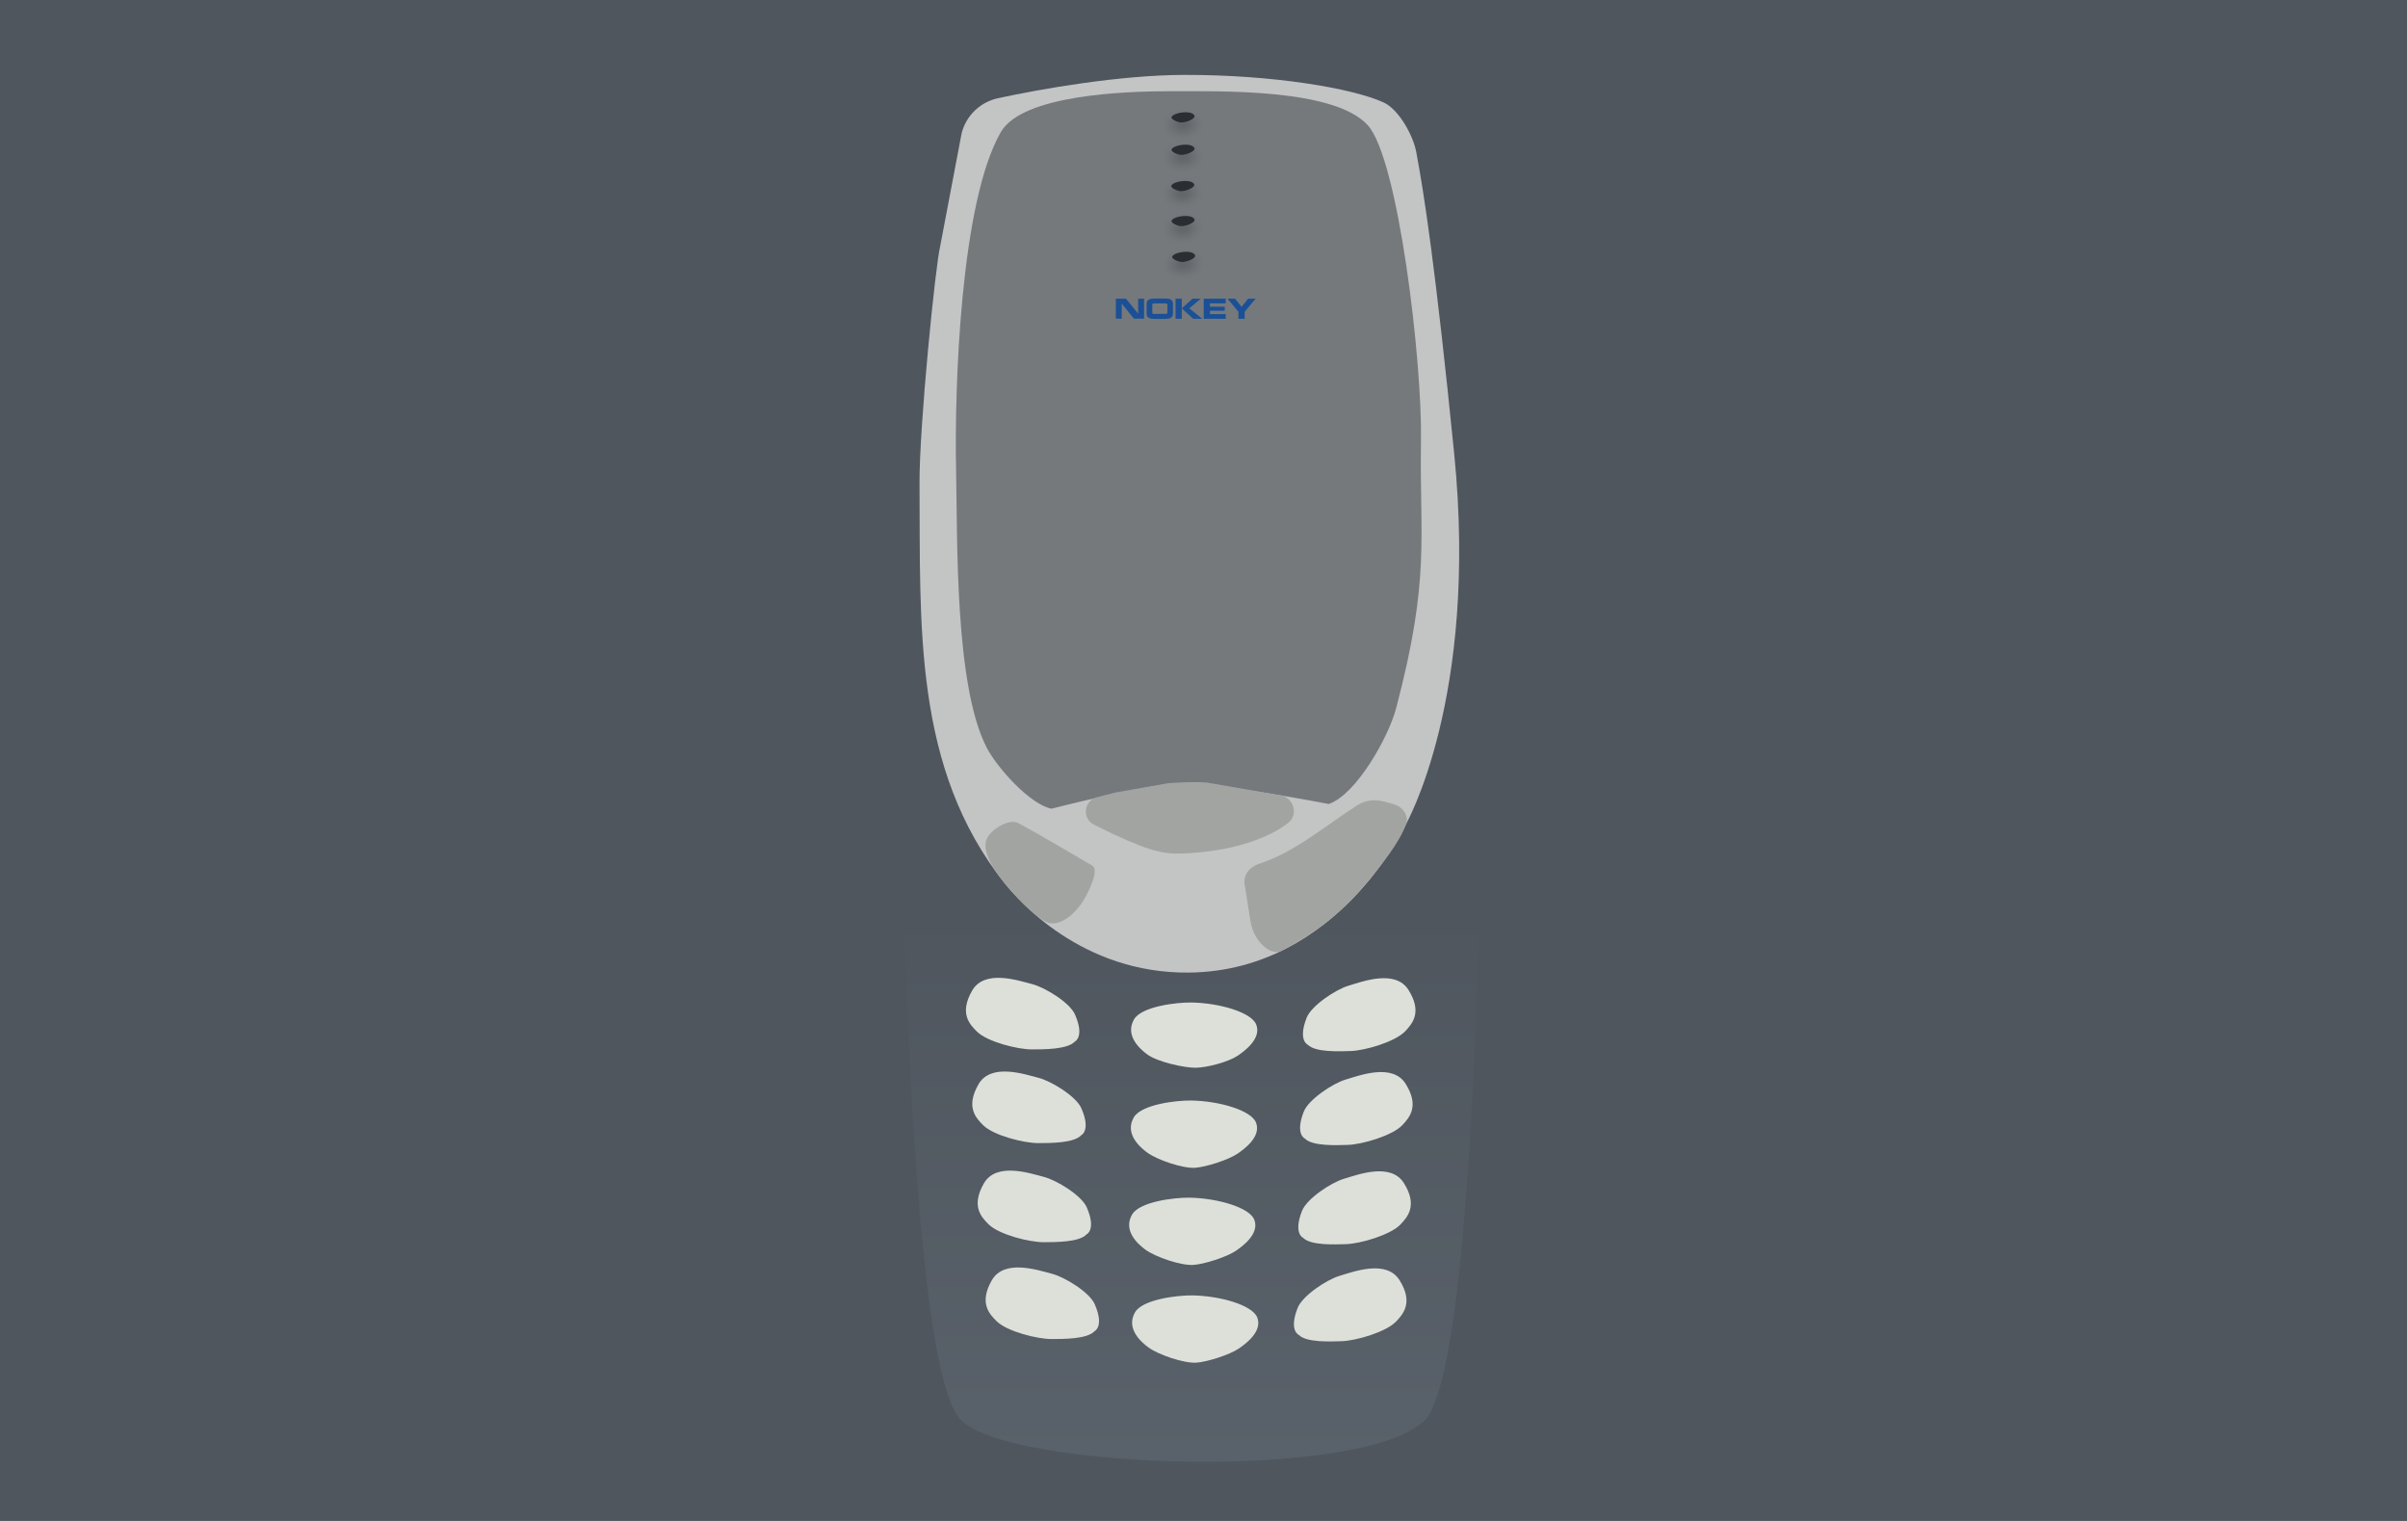
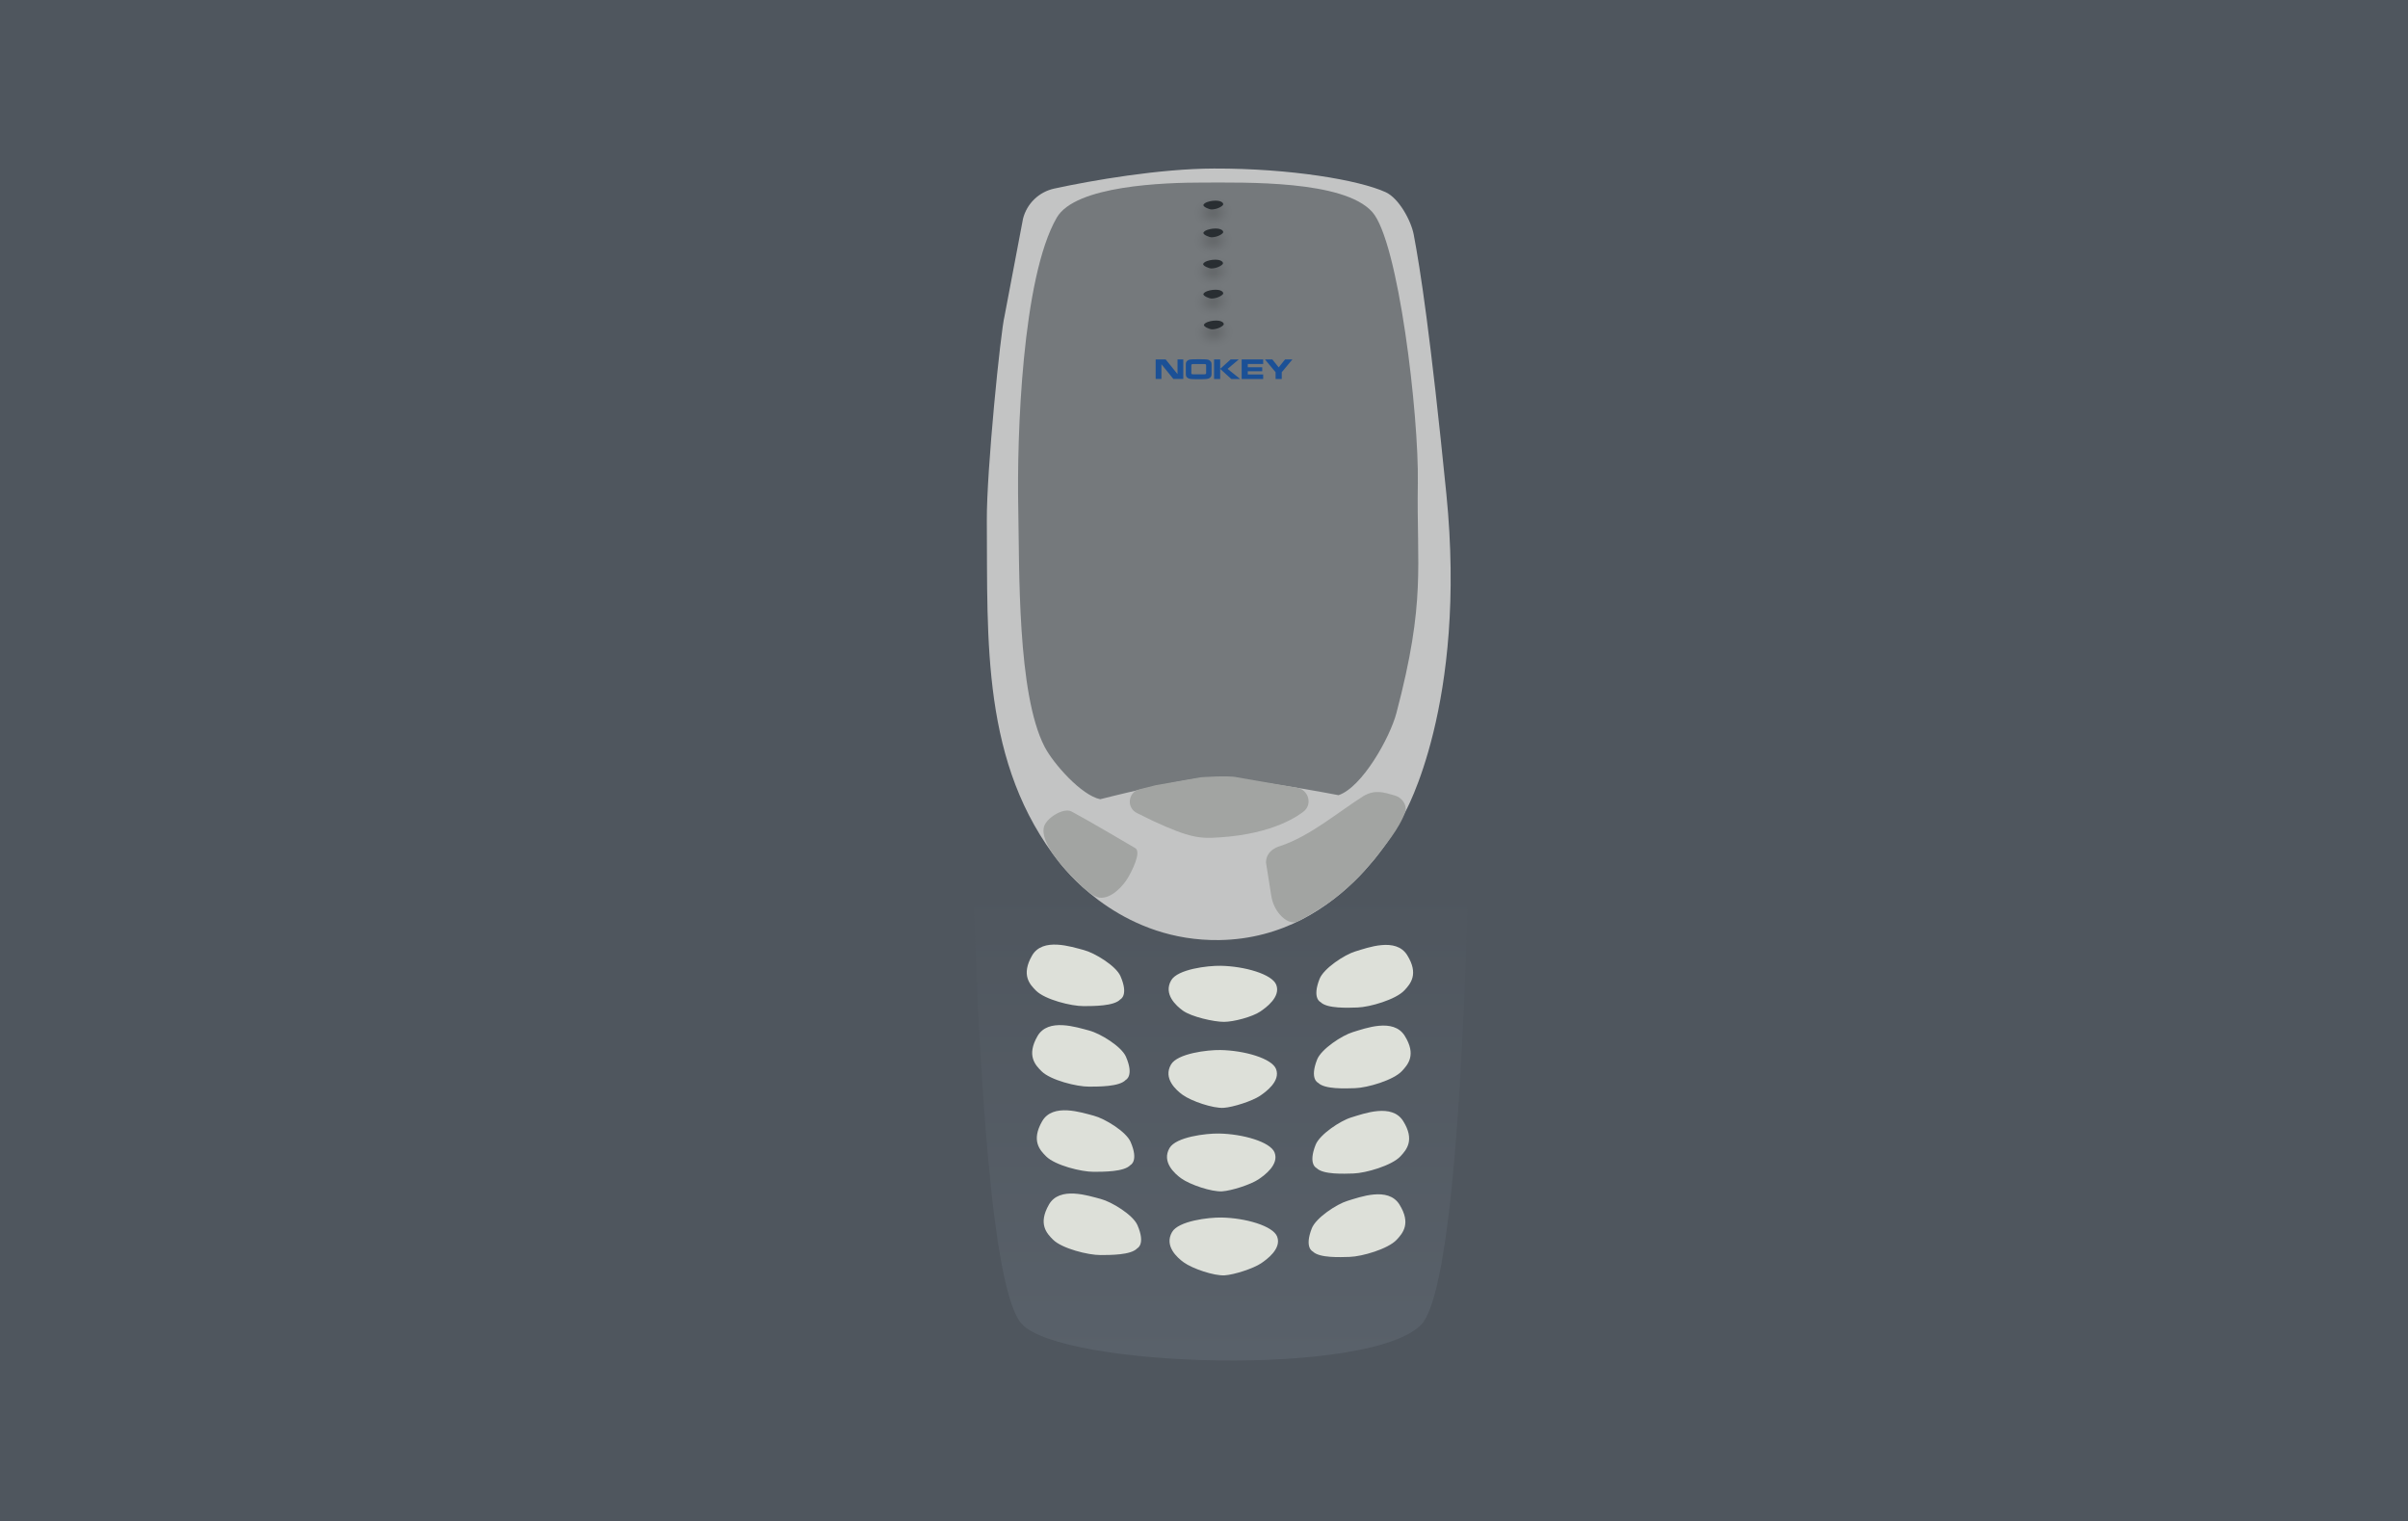
<svg xmlns="http://www.w3.org/2000/svg" width="1254" height="792" viewBox="0 0 1254 792" fill="none">
-   <path d="M1253.61 0H0V792H1253.61V0Z" fill="#4F565E" />
-   <path d="M500 739.001C463.5 699.002 467.5 198.5 467.5 198.5C467.5 198.5 468.5 90 491 48.5C502.5 26.5 735.857 30.5 745.5 48.5C768 90.5 772.5 198.5 772.5 198.5C772.5 198.5 778.5 696.002 742.5 739.001C712.5 771.5 524.181 765.5 500 739.001Z" fill="url(#paint0_linear)" />
-   <path d="M537.6 512.48C529.97 510.49 512.68 504.66 506.24 515.86C499.47 527.64 504.92 533.37 508.72 537.15C514.09 542.49 529.99 546.52 537.56 546.46C543.19 546.42 555.94 546.55 559.72 542.38C559.72 542.38 564.94 540.03 559.83 528.31C557.11 522.05 544.2 514.2 537.6 512.48Z" fill="#DDE0D9" />
-   <path d="M540.9 561.27C533.27 559.28 515.98 553.45 509.54 564.65C502.77 576.43 508.22 582.16 512.02 585.94C517.39 591.28 533.29 595.31 540.86 595.25C546.49 595.21 559.24 595.34 563.02 591.17C563.02 591.17 568.24 588.82 563.13 577.1C560.4 570.84 547.5 562.99 540.9 561.27Z" fill="#DDE0D9" />
-   <path d="M543.71 612.87C536.08 610.88 518.79 605.05 512.35 616.25C505.58 628.03 511.03 633.76 514.83 637.54C520.2 642.88 536.1 646.91 543.67 646.85C549.3 646.81 562.05 646.94 565.83 642.77C565.83 642.77 571.05 640.42 565.94 628.7C563.22 622.45 550.31 614.6 543.71 612.87Z" fill="#DDE0D9" />
-   <path d="M547.86 663.3C540.23 661.31 522.94 655.48 516.5 666.68C509.73 678.46 515.18 684.19 518.98 687.97C524.35 693.31 540.25 697.34 547.82 697.28C553.45 697.24 566.2 697.37 569.98 693.2C569.98 693.2 575.2 690.85 570.09 679.13C567.36 672.87 554.46 665.02 547.86 663.3Z" fill="#DDE0D9" />
-   <path d="M702.08 513.34C709.63 511.07 726.7 504.6 733.54 515.56C740.74 527.08 735.51 533.01 731.85 536.93C726.68 542.47 710.94 547.07 703.37 547.3C697.74 547.47 685.01 548.07 681.08 544.04C681.08 544.04 675.77 541.89 680.45 529.98C682.94 523.63 695.55 515.31 702.08 513.34Z" fill="#DDE0D9" />
-   <path d="M700.59 562.22C708.14 559.95 725.21 553.48 732.05 564.44C739.25 575.96 734.02 581.89 730.36 585.81C725.19 591.35 709.45 595.95 701.88 596.18C696.25 596.35 683.52 596.95 679.59 592.92C679.59 592.92 674.28 590.77 678.96 578.86C681.44 572.51 694.05 564.19 700.59 562.22Z" fill="#DDE0D9" />
-   <path d="M699.67 613.9C707.22 611.63 724.29 605.16 731.13 616.12C738.33 627.64 733.1 633.57 729.44 637.49C724.27 643.03 708.53 647.63 700.96 647.86C695.33 648.03 682.6 648.63 678.67 644.6C678.67 644.6 673.36 642.45 678.04 630.54C680.53 624.18 693.14 615.86 699.67 613.9Z" fill="#DDE0D9" />
-   <path d="M697.39 664.44C704.94 662.17 722.01 655.7 728.85 666.66C736.05 678.18 730.82 684.11 727.16 688.03C721.99 693.57 706.25 698.17 698.68 698.4C693.05 698.57 680.32 699.17 676.39 695.14C676.39 695.14 671.08 692.99 675.76 681.08C678.25 674.72 690.86 666.4 697.39 664.44Z" fill="#DDE0D9" />
-   <path d="M620.51 522.03C612.7 521.9 594.45 524.07 590.55 530.83C585.69 539.23 593.62 546.29 597.6 549.17C602.86 552.98 616.5 556 622.5 556C628.512 556 639.82 552.93 644.52 549.75C647.97 547.42 657.04 540.88 654.22 533.56C651.72 527.06 634.89 522.28 620.51 522.03Z" fill="#DDE0D9" />
-   <path d="M620.39 573.07C612.58 572.94 594.33 575.11 590.43 581.87C585.57 590.27 593.5 597.33 597.48 600.21C602.74 604.02 615.88 608.5 622.35 608.09C628.01 607.73 639.7 603.97 644.4 600.79C647.85 598.46 656.92 591.92 654.1 584.6C651.6 578.1 634.77 573.31 620.39 573.07Z" fill="#DDE0D9" />
-   <path d="M619.5 623.66C611.69 623.53 593.44 625.7 589.54 632.46C584.68 640.86 592.61 647.92 596.59 650.8C601.85 654.61 614.99 659.09 621.46 658.68C627.12 658.32 638.81 654.56 643.51 651.38C646.96 649.05 656.03 642.51 653.21 635.19C650.71 628.69 633.87 623.9 619.5 623.66Z" fill="#DDE0D9" />
-   <path d="M621.04 674.55C613.23 674.42 594.98 676.59 591.08 683.35C586.22 691.75 594.15 698.81 598.13 701.69C603.39 705.5 616.53 709.98 623 709.57C628.66 709.21 640.35 705.45 645.05 702.27C648.5 699.94 657.57 693.4 654.75 686.08C652.24 679.58 635.41 674.79 621.04 674.55Z" fill="#DDE0D9" />
-   <path d="M616.5 39C583.48 39.08 542.47 46.2 519.67 51.15C510.42 53.16 503.11 60.23 500.78 69.4L489.58 128.38C487.22 137.63 478.64 222.1 478.85 252.27C479.364 325.019 475.427 399.896 523.11 459.84C529.47 467.81 562.87 507.27 619.68 506.45C696.63 505.33 731.9 429.72 731.9 429.72C731.9 429.72 770.05 363.75 757.29 236.21C747.6 139.38 741.49 99.96 737.5 79C735.86 70.4 728.44 56.94 720.47 53.31C704.31 45.97 663 38.887 616.5 39Z" fill="#C3C4C4" />
-   <path d="M609.5 47.5C586.5 47.5 532.46 49.24 521.2 68.78C500.26 105.1 496.98 200.65 497.9 245.1C498.65 281.37 497.17 357.1 513.84 389.31C519.16 399.6 536.21 418.82 547.57 421.11C547.57 421.11 596.79 408.46 613.62 407.95C633.38 407.35 691.96 418.66 691.96 418.66C706.36 413.79 723.12 383.67 727 368.98C745.087 300.5 739.157 280.5 740 229.5C740.68 188.35 728.25 82.97 712.34 65.27C694.99 45.98 635.5 47.5 609.5 47.5Z" fill="#75797C" />
-   <path d="M608.37 407.83L581.11 412.63L571.28 415.12C564.35 416.87 563.36 426.31 569.77 429.46L579.48 434.23C602.07 444.69 607.98 444.97 619.36 444.27C653.75 442.16 668.62 430.18 670.76 428.57C670.93 428.44 671.09 428.31 671.25 428.16C676.22 423.66 673.5 415.32 666.89 414.17L630.5 407.83C625.1 406.55 608.37 407.83 608.37 407.83Z" fill="#A2A4A2" />
-   <path d="M568.73 450.7C561.55 446.51 540.17 433.85 530.17 428.55C525.34 425.99 515.05 432.43 513.52 437.68C510.658 447.5 526.7 463.93 526.7 463.93C526.7 463.93 540.51 480.01 547.07 480.76C554.64 481.63 561.8 473.01 564.31 468.77C566.68 464.74 572.76 453.05 568.73 450.7Z" fill="#A2A4A2" />
-   <path d="M707.23 419.08C691.186 429.25 674.784 443.429 656.57 449.5C656.57 449.5 648 451.5 648 459.5L651.23 479.83C651.95 484.03 653.72 488.01 656.57 491.18C659.64 494.6 663.6 496.8 667.27 495.18C667.27 495.18 681.95 487.74 693.28 478.24C707.1 466.65 710.02 461.15 712.59 458.81C712.81 458.61 713.02 458.4 713.19 458.16C719.962 449.184 728.56 439.49 732.5 428.5C733.45 424.28 730.25 420.08 726.1 418.86C719.207 416.849 714.063 415.203 707.23 419.08Z" fill="#A2A4A2" />
-   <path d="M584.158 158.054L584.198 158.147L590.521 165.946H595.795V155.543H592.727V163.421L592.673 163.289L586.403 155.543H581.089V165.946H584.158V158.054ZM597.137 163.289C597.137 163.714 597.186 164.072 597.284 164.365C597.381 164.657 597.563 164.923 597.828 165.162C598.067 165.383 598.324 165.556 598.599 165.68C598.873 165.795 599.228 165.884 599.662 165.946C600.096 165.999 600.623 166.034 601.243 166.052C601.863 166.07 602.77 166.078 603.966 166.078C605.162 166.078 606.074 166.07 606.703 166.052C607.332 166.034 607.859 165.999 608.284 165.946C608.718 165.884 609.076 165.795 609.36 165.68C609.652 165.556 609.913 165.383 610.144 165.162C610.409 164.923 610.591 164.657 610.688 164.365C610.786 164.072 610.834 163.714 610.834 163.289C610.834 162.279 610.834 161.088 610.834 159.715V158.2C610.834 157.775 610.786 157.425 610.688 157.151C610.591 156.867 610.409 156.606 610.144 156.367C609.913 156.137 609.656 155.96 609.373 155.836C609.099 155.712 608.749 155.623 608.324 155.57C607.907 155.517 607.398 155.486 606.796 155.477C606.193 155.459 605.264 155.45 604.006 155.45C602.748 155.45 601.818 155.459 601.216 155.477C600.614 155.486 600.096 155.517 599.662 155.57C599.236 155.623 598.882 155.712 598.599 155.836C598.315 155.96 598.059 156.137 597.828 156.367C597.563 156.606 597.381 156.867 597.284 157.151C597.186 157.425 597.137 157.775 597.137 158.2V163.289ZM600.073 158.652C600.073 158.457 600.144 158.302 600.286 158.187C600.437 158.072 600.685 158.014 601.03 158.014C604.511 158.014 606.495 158.014 606.982 158.014C607.354 158.014 607.606 158.059 607.739 158.147C607.881 158.236 607.952 158.404 607.952 158.652V161.681V162.877C607.952 163.045 607.867 163.187 607.699 163.302C607.54 163.408 607.287 163.461 606.942 163.461C603.488 163.461 601.517 163.461 601.03 163.461C600.658 163.461 600.406 163.421 600.273 163.342C600.14 163.253 600.073 163.098 600.073 162.877V158.652ZM612.174 155.543V165.985H615.429V155.543H612.174ZM615.429 160.578L621.381 165.985H626.097L619.361 160.578L625.326 155.543H621.009L615.429 160.578ZM630.115 163.554V161.827H637.807V159.715H630.115V157.961H638.312V155.543H630.301H626.993H626.86V165.985H627.086H630.301H638.312V163.554H630.115ZM653.872 155.543H649.967L646.566 159.781L643.165 155.543H639.259L644.918 162.359V165.985H648.186V162.359L653.872 155.543Z" fill="#1B5096" />
+   <path d="M1665.73 0H-373.343V1288.24H1665.73V0Z" fill="#4F565E" />
+   <path d="M532.083 689.396C500.712 655.017 504.15 224.846 504.15 224.846C504.15 224.846 505.009 131.593 524.348 95.924C534.232 77.016 734.797 80.454 743.085 95.924C762.423 132.022 766.291 224.846 766.291 224.846C766.291 224.846 771.448 652.439 740.507 689.396C714.722 717.328 552.866 712.171 532.083 689.396Z" fill="url(#paint0_linear)" />
+   <path d="M564.399 494.706C557.842 492.995 542.981 487.985 537.446 497.611C531.627 507.735 536.312 512.66 539.578 515.909C544.193 520.499 557.859 523.962 564.365 523.911C569.204 523.876 580.162 523.988 583.411 520.404C583.411 520.404 587.898 518.384 583.506 508.311C581.168 502.931 570.072 496.184 564.399 494.706Z" fill="#DDE0D9" />
+   <path d="M567.236 536.64C560.678 534.929 545.817 529.919 540.282 539.545C534.464 549.669 539.148 554.594 542.414 557.843C547.029 562.433 560.695 565.896 567.201 565.845C572.04 565.811 582.999 565.922 586.247 562.338C586.247 562.338 590.734 560.318 586.342 550.245C583.996 544.865 572.908 538.118 567.236 536.64Z" fill="#DDE0D9" />
+   <path d="M569.651 580.989C563.093 579.279 548.233 574.268 542.698 583.894C536.879 594.019 541.563 598.943 544.829 602.192C549.444 606.782 563.11 610.246 569.616 610.194C574.455 610.16 585.414 610.271 588.663 606.687C588.663 606.687 593.149 604.668 588.757 594.594C586.419 589.223 575.323 582.476 569.651 580.989Z" fill="#DDE0D9" />
+   <path d="M573.218 624.332C566.66 622.622 551.799 617.611 546.264 627.237C540.446 637.362 545.13 642.287 548.396 645.536C553.011 650.125 566.677 653.589 573.183 653.538C578.022 653.503 588.98 653.615 592.229 650.031C592.229 650.031 596.716 648.011 592.324 637.938C589.978 632.558 578.89 625.811 573.218 624.332Z" fill="#DDE0D9" />
+   <path d="M705.767 495.445C712.256 493.494 726.927 487.933 732.806 497.353C738.994 507.254 734.499 512.351 731.353 515.72C726.91 520.481 713.382 524.435 706.875 524.633C702.036 524.779 691.095 525.295 687.718 521.831C687.718 521.831 683.154 519.983 687.176 509.747C689.316 504.289 700.154 497.138 705.767 495.445Z" fill="#DDE0D9" />
+   <path d="M704.486 537.456C710.975 535.505 725.646 529.944 731.525 539.364C737.713 549.265 733.218 554.362 730.073 557.731C725.629 562.493 712.101 566.446 705.595 566.644C700.756 566.79 689.815 567.306 686.437 563.842C686.437 563.842 681.873 561.994 685.895 551.758C688.027 546.3 698.865 539.149 704.486 537.456Z" fill="#DDE0D9" />
+   <path d="M703.695 581.874C710.184 579.923 724.856 574.362 730.735 583.782C736.923 593.683 732.428 598.78 729.282 602.149C724.839 606.911 711.31 610.864 704.804 611.062C699.965 611.208 689.024 611.724 685.646 608.26C685.646 608.26 681.082 606.412 685.105 596.176C687.245 590.71 698.083 583.559 703.695 581.874Z" fill="#DDE0D9" />
+   <path d="M701.736 625.312C708.225 623.361 722.896 617.8 728.775 627.22C734.963 637.121 730.468 642.218 727.322 645.587C722.879 650.349 709.351 654.303 702.844 654.5C698.006 654.646 687.064 655.162 683.687 651.698C683.687 651.698 679.123 649.85 683.145 639.614C685.285 634.148 696.123 626.997 701.736 625.312Z" fill="#DDE0D9" />
+   <path d="M635.659 502.914C628.946 502.802 613.261 504.667 609.909 510.477C605.732 517.697 612.547 523.765 615.968 526.24C620.489 529.515 632.212 532.11 637.369 532.11C642.536 532.11 652.255 529.472 656.295 526.739C659.26 524.736 667.056 519.115 664.632 512.824C662.483 507.237 648.018 503.129 635.659 502.914Z" fill="#DDE0D9" />
+   <path d="M635.556 546.782C628.843 546.67 613.158 548.535 609.806 554.345C605.629 561.565 612.444 567.633 615.865 570.108C620.386 573.383 631.679 577.233 637.24 576.881C642.105 576.571 652.152 573.34 656.192 570.606C659.157 568.604 666.953 562.983 664.529 556.691C662.38 551.105 647.915 546.988 635.556 546.782Z" fill="#DDE0D9" />
+   <path d="M634.791 590.263C628.078 590.151 612.393 592.016 609.041 597.826C604.864 605.046 611.679 611.114 615.1 613.589C619.621 616.864 630.915 620.714 636.475 620.362C641.34 620.052 651.387 616.821 655.427 614.087C658.392 612.085 666.188 606.464 663.764 600.173C661.615 594.586 647.142 590.469 634.791 590.263Z" fill="#DDE0D9" />
+   <path d="M636.114 634.002C629.402 633.89 613.716 635.755 610.364 641.565C606.187 648.785 613.003 654.853 616.424 657.328C620.945 660.602 632.238 664.453 637.799 664.101C642.664 663.791 652.711 660.56 656.75 657.826C659.716 655.824 667.511 650.203 665.087 643.911C662.93 638.325 648.465 634.208 636.114 634.002Z" fill="#DDE0D9" />
+   <path d="M632.212 87.759C603.832 87.828 568.585 93.948 548.989 98.202C541.039 99.93 534.756 106.006 532.753 113.887L523.127 164.58C521.099 172.53 513.724 245.13 513.905 271.06C514.347 333.587 510.963 397.942 551.946 449.463C557.412 456.313 586.118 490.228 634.945 489.523C701.082 488.56 731.396 423.575 731.396 423.575C731.396 423.575 764.185 366.875 753.218 257.257C744.89 174.034 739.639 140.153 736.209 122.138C734.8 114.747 728.422 103.178 721.572 100.058C707.683 93.75 672.178 87.662 632.212 87.759Z" fill="#C3C4C4" />
+   <path d="M626.196 95.065C606.428 95.065 559.982 96.56 550.304 113.355C532.306 144.571 529.487 226.694 530.278 264.898C530.923 296.071 529.651 361.16 543.978 388.844C548.551 397.688 563.205 414.207 572.968 416.175C572.968 416.175 615.272 405.303 629.737 404.864C646.72 404.349 697.069 414.069 697.069 414.069C709.445 409.884 723.85 383.996 727.185 371.37C742.73 312.513 737.634 295.324 738.358 251.49C738.942 216.123 728.259 125.551 714.585 110.338C699.673 93.758 648.542 95.065 626.196 95.065Z" fill="#75797C" />
+   <path d="M625.225 404.761L601.795 408.887L593.347 411.027C587.39 412.531 586.54 420.644 592.049 423.352L600.394 427.451C619.81 436.442 624.89 436.682 634.67 436.081C664.228 434.267 677.008 423.971 678.848 422.587C678.994 422.475 679.131 422.363 679.269 422.234C683.54 418.367 681.203 411.199 675.522 410.21L644.245 404.761C639.604 403.661 625.225 404.761 625.225 404.761Z" fill="#A2A4A2" />
+   <path d="M591.155 441.607C584.984 438.006 566.608 427.125 558.013 422.57C553.862 420.369 545.018 425.904 543.703 430.417C541.243 438.857 555.031 452.978 555.031 452.978C555.031 452.978 566.9 466.798 572.539 467.443C579.045 468.191 585.199 460.782 587.356 457.138C589.393 453.674 594.619 443.627 591.155 441.607Z" fill="#A2A4A2" />
+   <path d="M710.193 414.43C696.404 423.171 682.306 435.357 666.652 440.576C666.652 440.576 659.286 442.295 659.286 449.17L662.062 466.644C662.681 470.253 664.202 473.674 666.652 476.399C669.29 479.338 672.694 481.229 675.848 479.837C675.848 479.837 688.465 473.442 698.203 465.277C710.081 455.316 712.591 450.589 714.8 448.577C714.989 448.406 715.169 448.225 715.315 448.019C721.136 440.304 728.526 431.972 731.912 422.527C732.728 418.9 729.978 415.29 726.411 414.241C720.487 412.512 716.066 411.098 710.193 414.43Z" fill="#A2A4A2" />
+   <path d="M604.828 189.615L604.867 189.706L611.055 197.337H616.216V187.158H613.213V194.867L613.161 194.737L607.025 187.158H601.825V197.337H604.828V189.615ZM617.529 194.737C617.529 195.153 617.577 195.504 617.672 195.79C617.767 196.076 617.945 196.336 618.205 196.57C618.439 196.787 618.69 196.956 618.959 197.077C619.228 197.19 619.574 197.276 619.999 197.337C620.424 197.389 620.939 197.424 621.546 197.441C622.153 197.458 623.041 197.467 624.211 197.467C625.381 197.467 626.274 197.458 626.889 197.441C627.504 197.424 628.02 197.389 628.436 197.337C628.861 197.276 629.212 197.19 629.489 197.077C629.775 196.956 630.031 196.787 630.256 196.57C630.516 196.336 630.694 196.076 630.789 195.79C630.884 195.504 630.932 195.153 630.932 194.737C630.932 193.749 630.932 192.583 630.932 191.24V189.758C630.932 189.342 630.884 189 630.789 188.731C630.694 188.454 630.516 188.198 630.256 187.964C630.031 187.739 629.779 187.565 629.502 187.444C629.233 187.323 628.891 187.236 628.475 187.184C628.068 187.132 627.569 187.102 626.98 187.093C626.391 187.076 625.481 187.067 624.25 187.067C623.019 187.067 622.109 187.076 621.52 187.093C620.931 187.102 620.424 187.132 619.999 187.184C619.583 187.236 619.236 187.323 618.959 187.444C618.682 187.565 618.43 187.739 618.205 187.964C617.945 188.198 617.767 188.454 617.672 188.731C617.577 189 617.529 189.342 617.529 189.758V194.737ZM620.402 190.2C620.402 190.009 620.471 189.858 620.61 189.745C620.757 189.632 621 189.576 621.338 189.576C624.744 189.576 626.685 189.576 627.162 189.576C627.526 189.576 627.773 189.619 627.903 189.706C628.042 189.793 628.111 189.957 628.111 190.2V193.164V194.334C628.111 194.499 628.029 194.637 627.864 194.75C627.708 194.854 627.461 194.906 627.123 194.906C623.743 194.906 621.815 194.906 621.338 194.906C620.974 194.906 620.727 194.867 620.597 194.789C620.467 194.702 620.402 194.551 620.402 194.334V190.2ZM632.243 187.158V197.376H635.428V187.158H632.243ZM635.428 192.085L641.252 197.376H645.867L639.276 192.085L645.113 187.158H640.888L635.428 192.085ZM649.799 194.997V193.307H657.326V191.24H649.799V189.524H657.82V187.158H649.981H646.744H646.614V197.376H646.835H649.981H657.82V194.997H649.799ZM673.046 187.158H669.224L665.896 191.305L662.568 187.158H658.746L664.284 193.827V197.376H667.482V193.827L673.046 187.158Z" fill="#1B5096" />
  <g filter="url(#filter0_d)">
-     <path d="M615.66 58.56C613.65 58.78 610.87 59.55 610.14 60.86C609.44 62.11 613.63 63.8 615.06 63.78C618.1 63.73 621.19 62.21 621.97 61.01C622.54 60.14 621.15 57.96 615.66 58.56Z" fill="#292E32" />
-     <path d="M615.66 75.44C613.65 75.66 610.87 76.43 610.14 77.74C609.44 78.99 613.63 80.68 615.06 80.66C618.1 80.61 621.19 79.09 621.97 77.89C622.54 77.02 621.15 74.84 615.66 75.44Z" fill="#292E32" />
-     <path d="M615.52 94.33C613.51 94.55 610.73 95.32 610 96.63C609.3 97.88 613.49 99.57 614.92 99.55C617.96 99.5 621.05 97.98 621.83 96.78C622.4 95.91 621 93.73 615.52 94.33Z" fill="#292E32" />
-     <path d="M615.66 112.55C613.65 112.77 610.87 113.54 610.14 114.85C609.44 116.1 613.63 117.79 615.06 117.77C618.1 117.72 621.19 116.2 621.97 115C622.54 114.13 621.15 111.95 615.66 112.55Z" fill="#292E32" />
-     <path d="M615.99 131.21C613.98 131.43 611.2 132.2 610.47 133.51C609.77 134.76 613.96 136.45 615.39 136.43C618.43 136.38 621.52 134.86 622.3 133.66C622.86 132.79 621.47 130.61 615.99 131.21Z" fill="#292E32" />
+     <path d="M631.49 104.571C629.763 104.76 627.373 105.422 626.746 106.547C626.144 107.622 629.746 109.074 630.975 109.057C633.587 109.014 636.243 107.708 636.914 106.676C637.404 105.929 636.209 104.055 631.49 104.571Z" fill="#292E32" />
+     <path d="M631.49 119.079C629.763 119.268 627.373 119.93 626.746 121.055C626.144 122.13 629.746 123.582 630.975 123.565C633.587 123.522 636.243 122.216 636.914 121.184C637.404 120.437 636.209 118.563 631.49 119.079Z" fill="#292E32" />
+     <path d="M631.37 135.314C629.642 135.503 627.253 136.165 626.626 137.291C626.024 138.365 629.625 139.818 630.854 139.801C633.467 139.758 636.123 138.451 636.793 137.42C637.283 136.672 636.08 134.799 631.37 135.314Z" fill="#292E32" />
+     <path d="M631.49 150.974C629.763 151.163 627.373 151.825 626.746 152.951C626.144 154.025 629.746 155.478 630.975 155.46C633.587 155.417 636.243 154.111 636.914 153.08C637.404 152.332 636.209 150.458 631.49 150.974Z" fill="#292E32" />
+     <path d="M631.774 167.012C630.046 167.201 627.657 167.863 627.03 168.989C626.428 170.063 630.029 171.515 631.258 171.498C633.871 171.455 636.527 170.149 637.197 169.118C637.679 168.37 636.484 166.496 631.774 167.012Z" fill="#292E32" />
  </g>
  <defs>
-     <filter id="filter0_d" x="603.922" y="56.457" width="24.493" height="89.973" filterUnits="userSpaceOnUse" color-interpolation-filters="sRGB">
+     <filter id="filter0_d" x="620.558" y="102.482" width="22.738" height="79.016" filterUnits="userSpaceOnUse" color-interpolation-filters="sRGB">
      <feFlood flood-opacity="0" result="BackgroundImageFix" />
      <feColorMatrix in="SourceAlpha" type="matrix" values="0 0 0 0 0 0 0 0 0 0 0 0 0 0 0 0 0 0 127 0" />
      <feOffset dy="4" />
      <feGaussianBlur stdDeviation="3" />
      <feColorMatrix type="matrix" values="0 0 0 0 0 0 0 0 0 0 0 0 0 0 0 0 0 0 0.25 0" />
      <feBlend mode="normal" in2="BackgroundImageFix" result="effect1_dropShadow" />
      <feBlend mode="normal" in="SourceGraphic" in2="effect1_dropShadow" result="shape" />
    </filter>
-     <linearGradient id="paint0_linear" x1="620.123" y1="33.463" x2="620.123" y2="761.182" gradientUnits="userSpaceOnUse">
+     <linearGradient id="paint0_linear" x1="635.326" y1="83" x2="635.326" y2="708.46" gradientUnits="userSpaceOnUse">
      <stop offset="0.605" stop-color="#4F565E" />
      <stop offset="1" stop-color="#59616A" />
    </linearGradient>
  </defs>
</svg>
